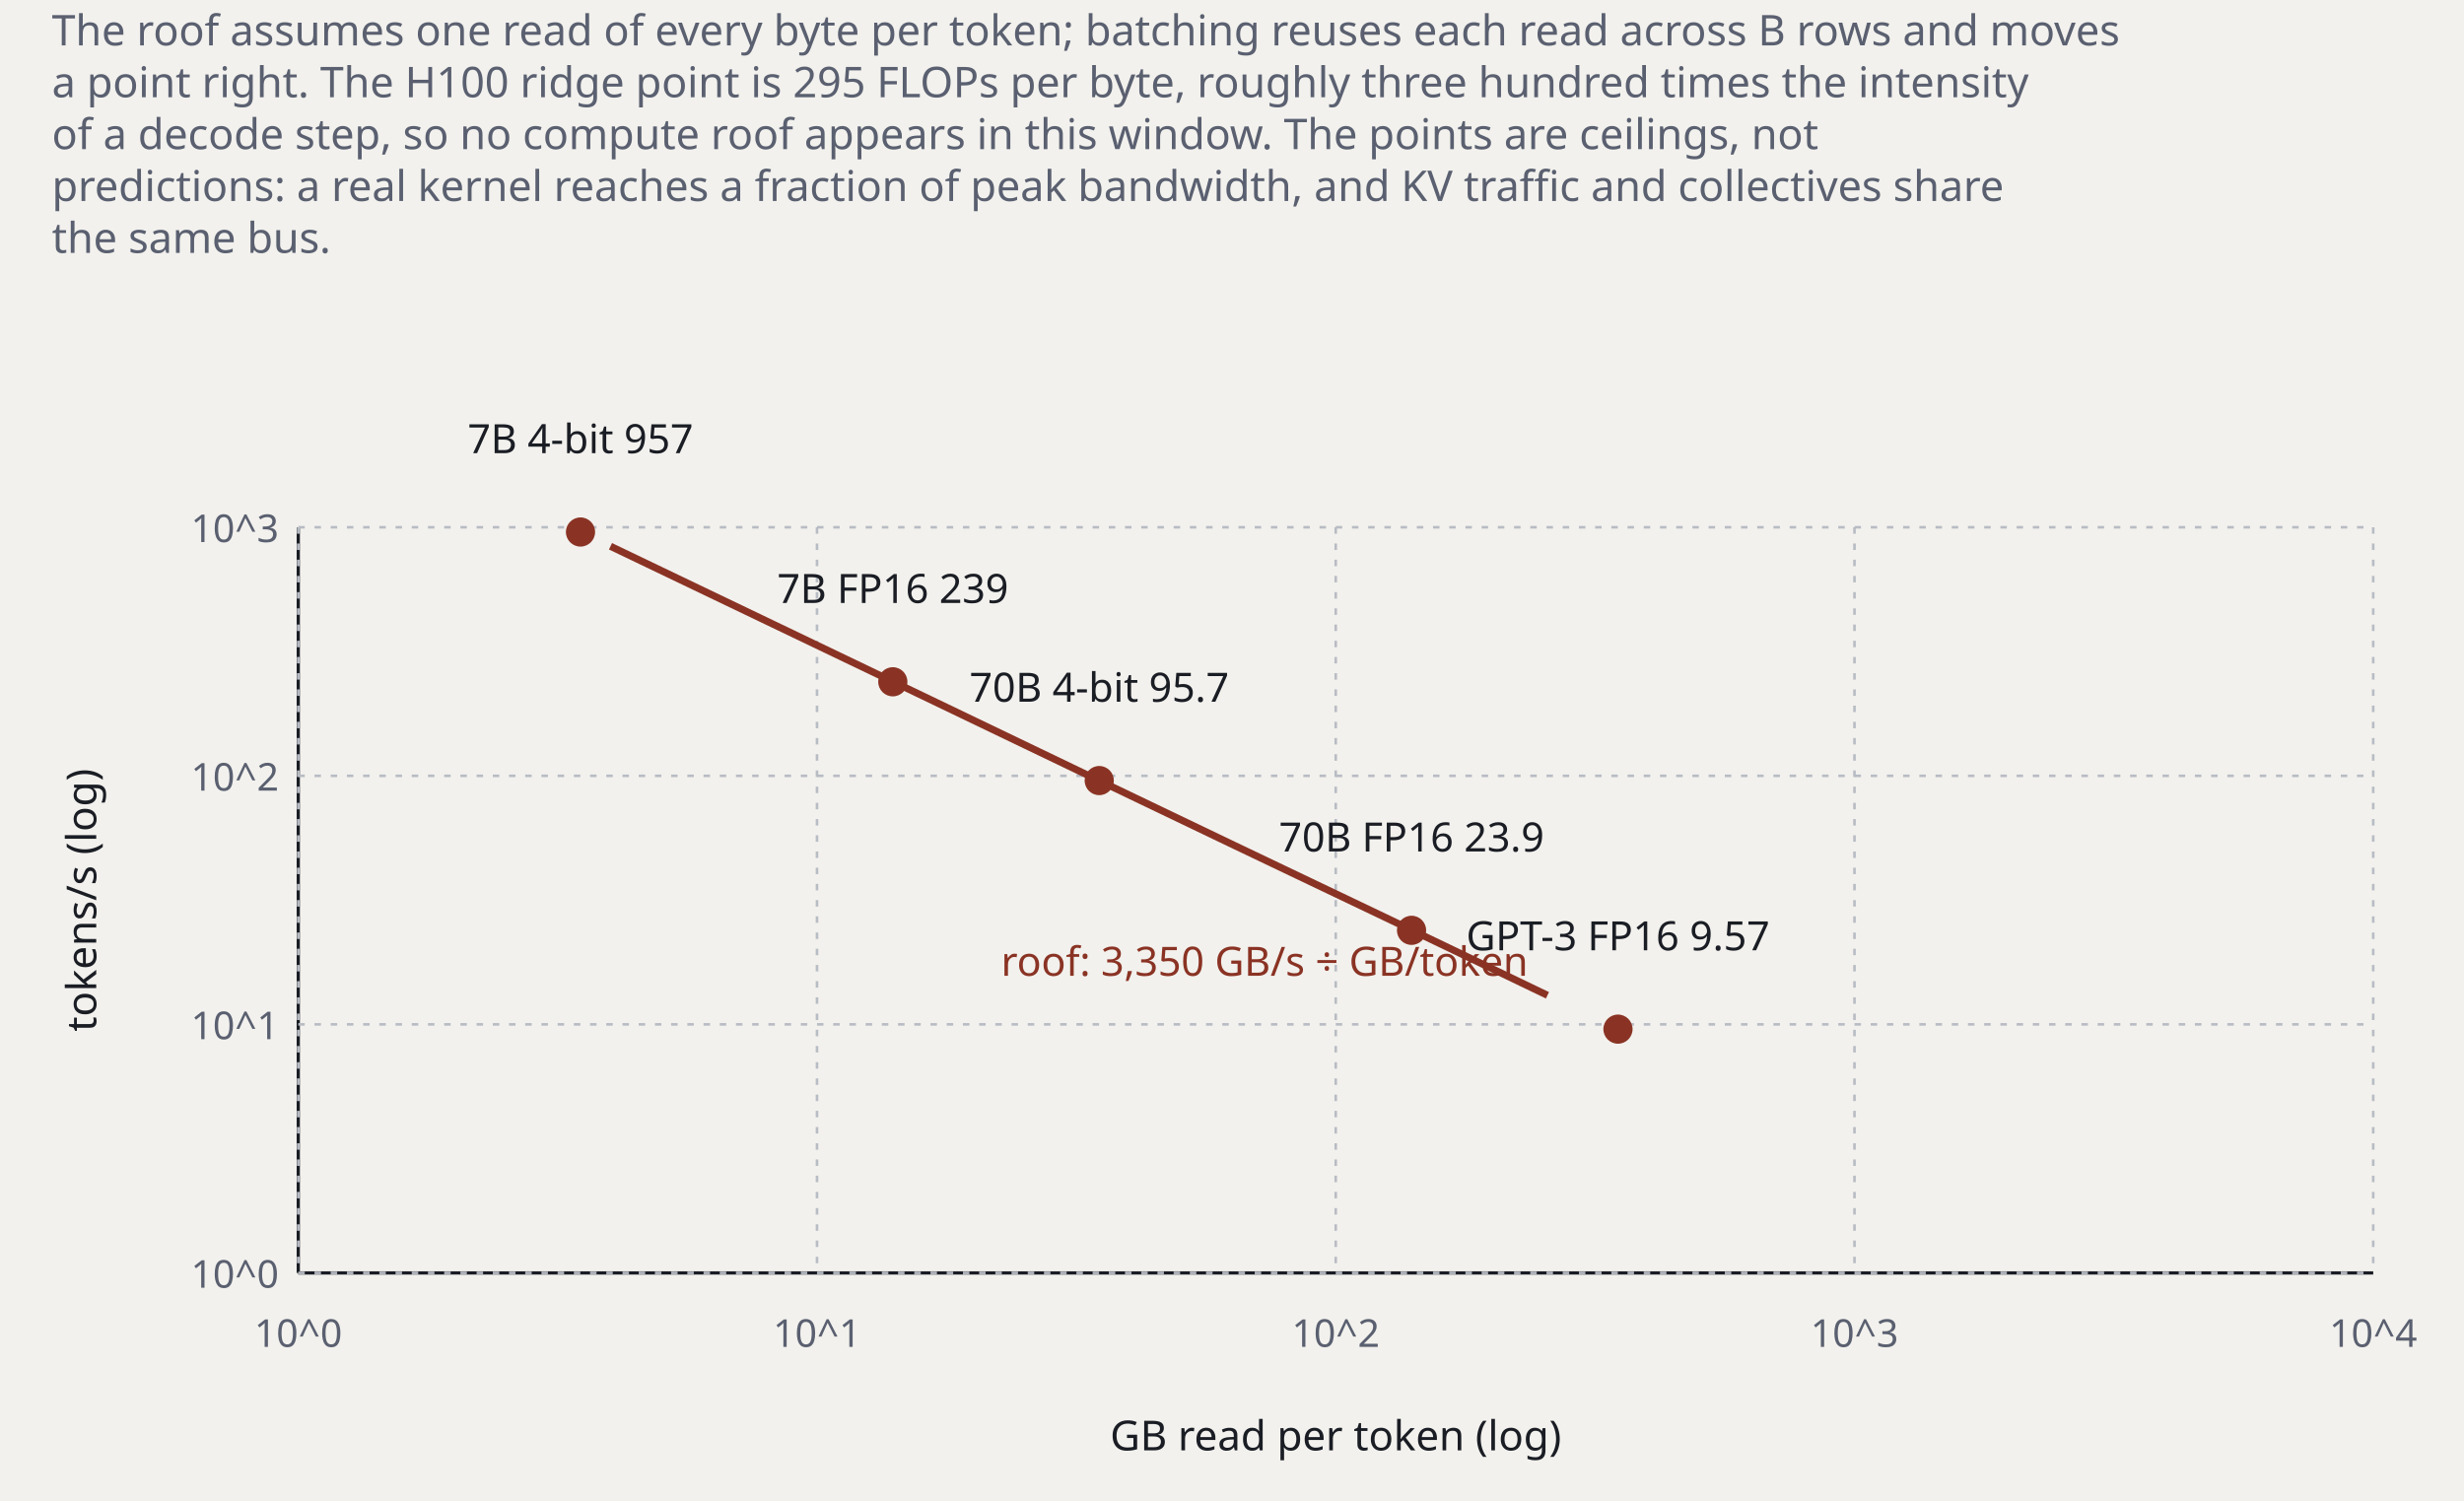
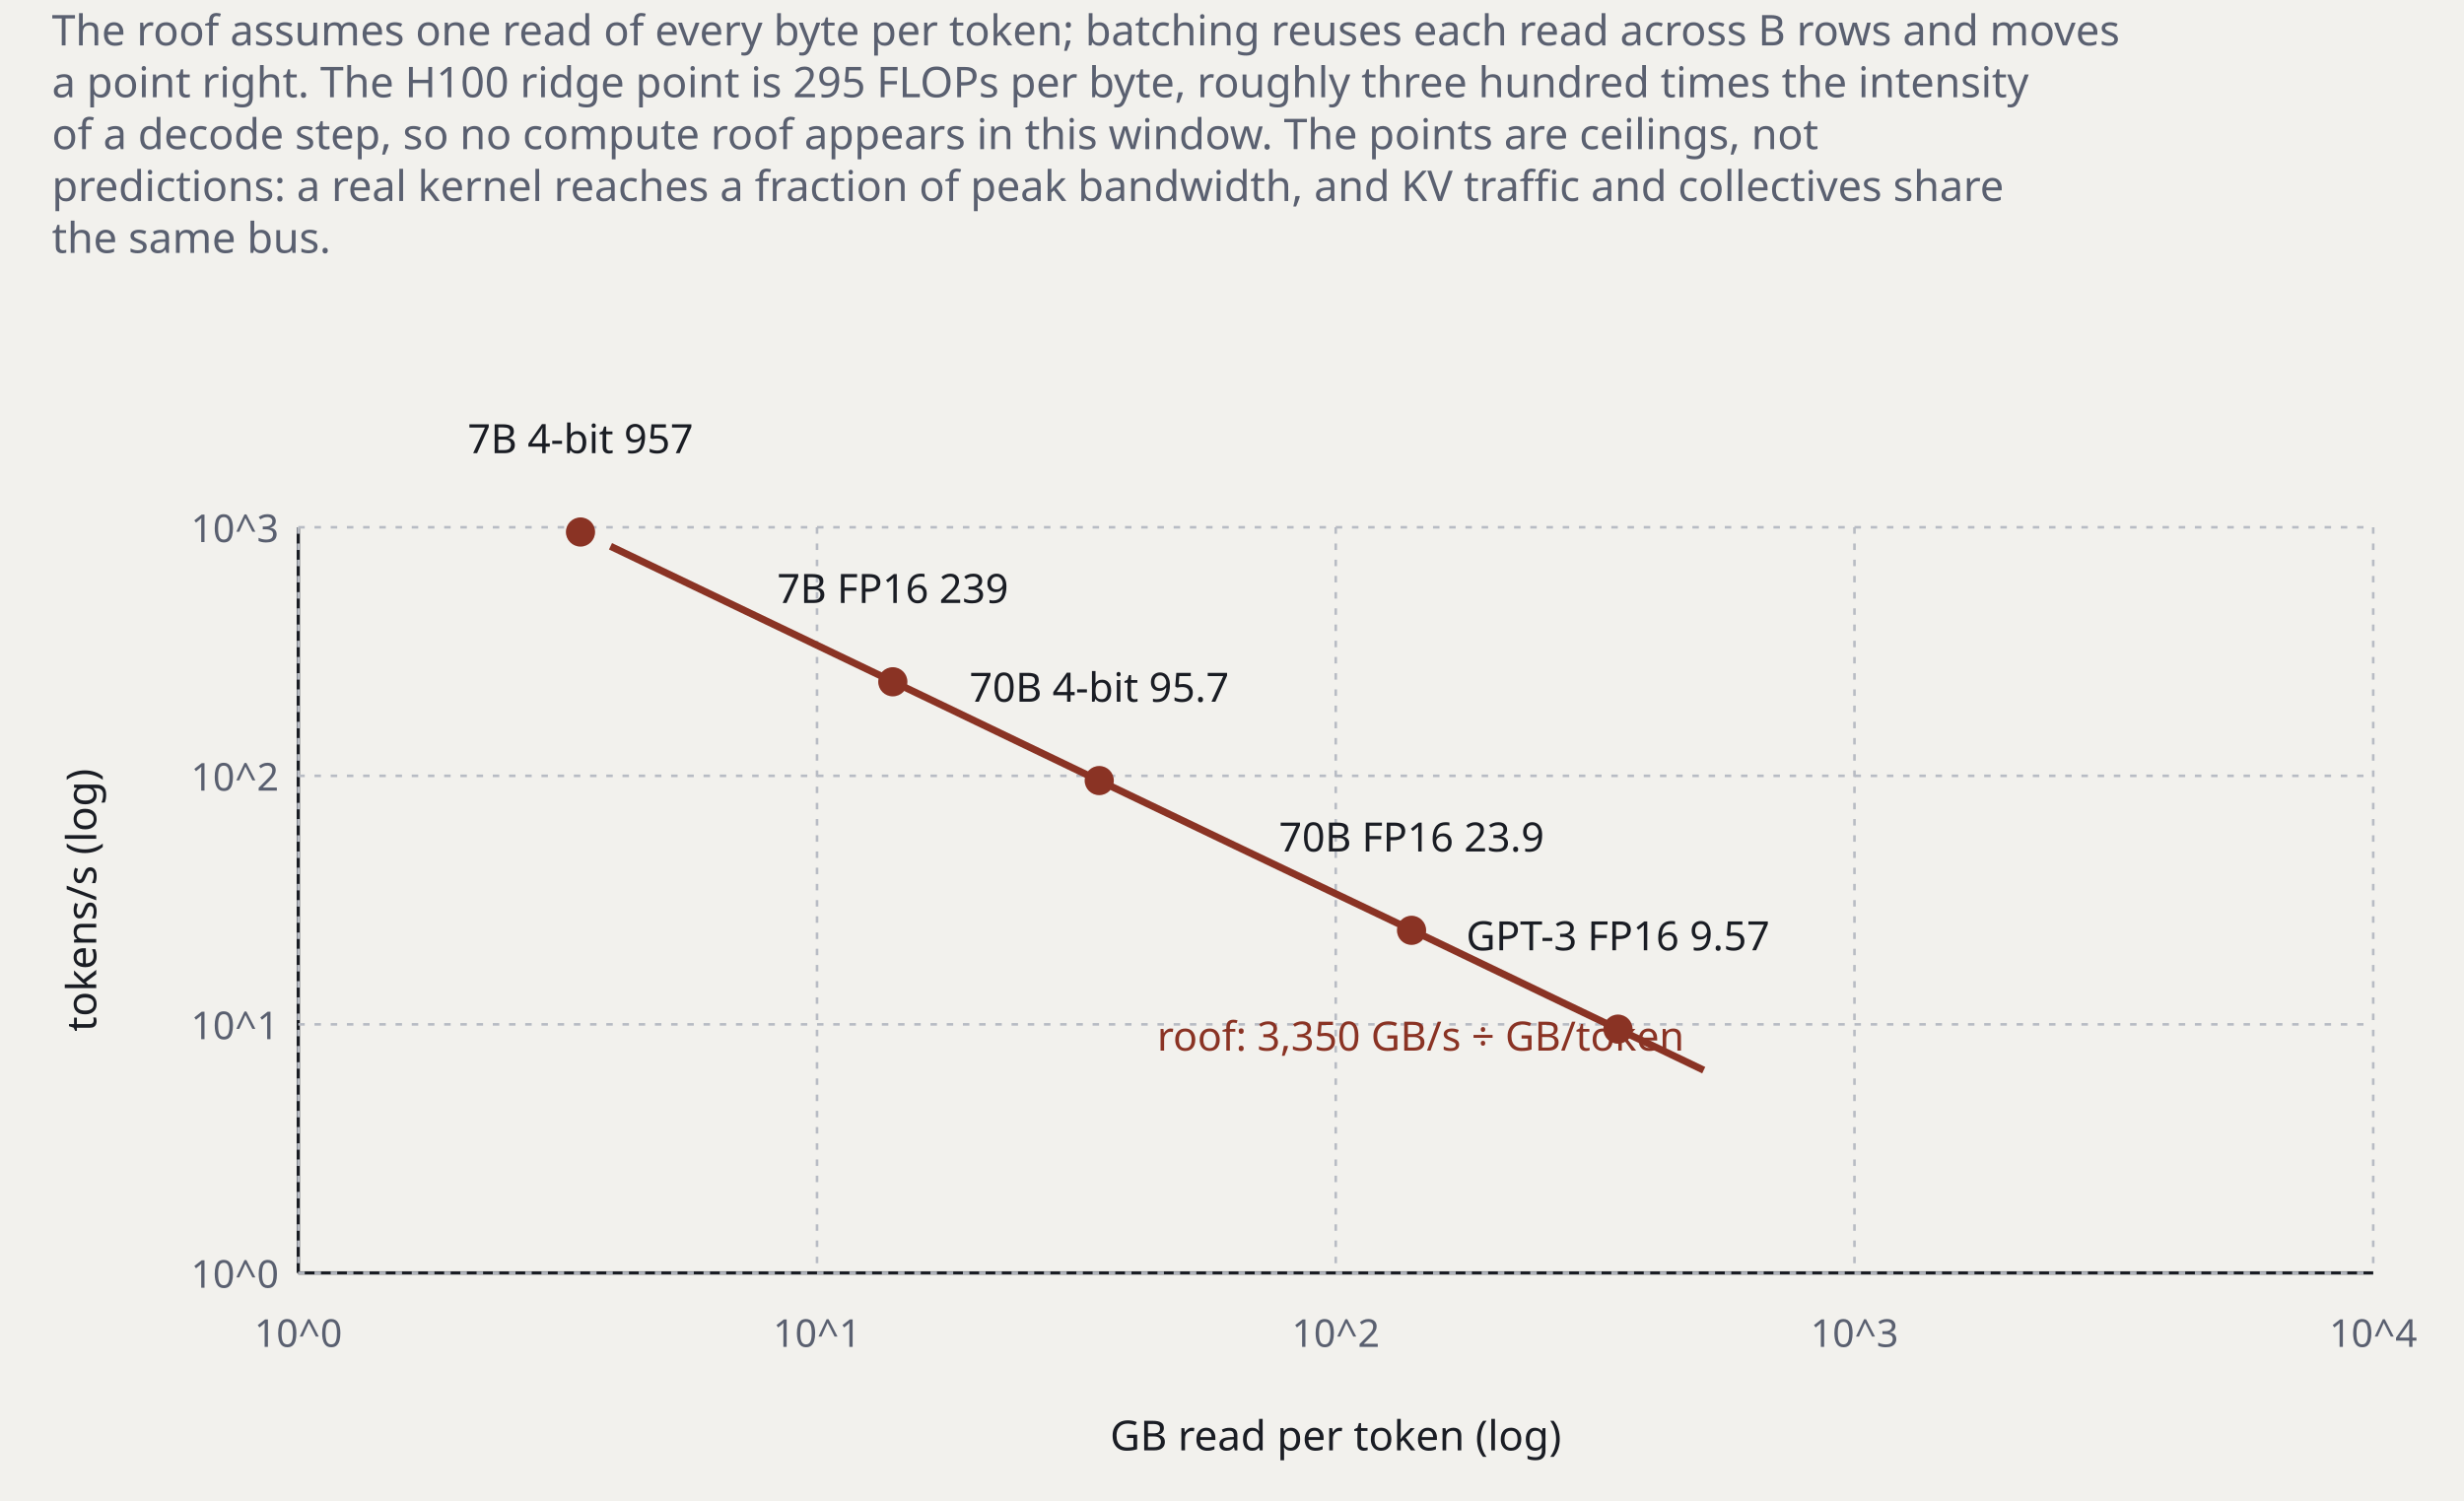
<svg xmlns="http://www.w3.org/2000/svg" class="fig-svg" viewBox="0 0 760 463" width="100%" role="img" aria-labelledby="fig-title-f26c88ae" aria-describedby="fig-desc-f26c88ae">
  <defs>
    <marker id="arrow-f26c88ae" viewBox="0 0 8 8" refX="7" refY="4" markerWidth="7" markerHeight="7" orient="auto">
      <path d="M0,0 L8,4 L0,8 z" fill="var(--color-muted, #5a6070)" />
    </marker>
    <marker id="arrow-accent-f26c88ae" viewBox="0 0 8 8" refX="7" refY="4" markerWidth="7" markerHeight="7" orient="auto">
      <path d="M0,0 L8,4 L0,8 z" fill="var(--color-accent, #8a3324)" />
    </marker>
  </defs>
  <rect x="0" y="0" width="760" height="463" fill="var(--color-sheet, #f2f1ed)" />
  <text x="16.00" y="14.00" font-family="'Hanken Grotesk', ui-sans-serif, system-ui, sans-serif" font-size="13.072" font-weight="400" fill="var(--color-muted, #5a6070)" text-anchor="start">The roof assumes one read of every byte per token; batching reuses each read across B rows and moves</text>
  <text x="16.00" y="30.00" font-family="'Hanken Grotesk', ui-sans-serif, system-ui, sans-serif" font-size="13.072" font-weight="400" fill="var(--color-muted, #5a6070)" text-anchor="start">a point right. The H100 ridge point is 295 FLOPs per byte, roughly three hundred times the intensity</text>
  <text x="16.00" y="46.00" font-family="'Hanken Grotesk', ui-sans-serif, system-ui, sans-serif" font-size="13.072" font-weight="400" fill="var(--color-muted, #5a6070)" text-anchor="start">of a decode step, so no compute roof appears in this window. The points are ceilings, not</text>
  <text x="16.00" y="62.00" font-family="'Hanken Grotesk', ui-sans-serif, system-ui, sans-serif" font-size="13.072" font-weight="400" fill="var(--color-muted, #5a6070)" text-anchor="start">predictions: a real kernel reaches a fraction of peak bandwidth, and KV traffic and collectives share</text>
  <text x="16.00" y="78.00" font-family="'Hanken Grotesk', ui-sans-serif, system-ui, sans-serif" font-size="13.072" font-weight="400" fill="var(--color-muted, #5a6070)" text-anchor="start">the same bus.</text>
  <line x1="92.00" y1="392.64" x2="732.00" y2="392.64" stroke="var(--color-ink, #1a1d24)" stroke-width="1" />
  <line x1="92.00" y1="162.64" x2="92.00" y2="392.64" stroke="var(--color-ink, #1a1d24)" stroke-width="1" />
  <line x1="92.00" y1="162.64" x2="92.00" y2="392.64" stroke="var(--color-rule, #b8bcc4)" stroke-width="0.8" stroke-dasharray="2 3" />
  <text x="92.00" y="415.44" font-family="'Hanken Grotesk', ui-sans-serif, system-ui, sans-serif" font-size="11.856" font-weight="400" fill="var(--color-muted, #5a6070)" text-anchor="middle">10^0</text>
  <line x1="252.00" y1="162.64" x2="252.00" y2="392.64" stroke="var(--color-rule, #b8bcc4)" stroke-width="0.8" stroke-dasharray="2 3" />
  <text x="252.00" y="415.44" font-family="'Hanken Grotesk', ui-sans-serif, system-ui, sans-serif" font-size="11.856" font-weight="400" fill="var(--color-muted, #5a6070)" text-anchor="middle">10^1</text>
  <line x1="412.00" y1="162.64" x2="412.00" y2="392.64" stroke="var(--color-rule, #b8bcc4)" stroke-width="0.8" stroke-dasharray="2 3" />
  <text x="412.00" y="415.44" font-family="'Hanken Grotesk', ui-sans-serif, system-ui, sans-serif" font-size="11.856" font-weight="400" fill="var(--color-muted, #5a6070)" text-anchor="middle">10^2</text>
  <line x1="572.00" y1="162.64" x2="572.00" y2="392.64" stroke="var(--color-rule, #b8bcc4)" stroke-width="0.8" stroke-dasharray="2 3" />
  <text x="572.00" y="415.44" font-family="'Hanken Grotesk', ui-sans-serif, system-ui, sans-serif" font-size="11.856" font-weight="400" fill="var(--color-muted, #5a6070)" text-anchor="middle">10^3</text>
  <line x1="732.00" y1="162.64" x2="732.00" y2="392.64" stroke="var(--color-rule, #b8bcc4)" stroke-width="0.8" stroke-dasharray="2 3" />
  <text x="732.00" y="415.44" font-family="'Hanken Grotesk', ui-sans-serif, system-ui, sans-serif" font-size="11.856" font-weight="400" fill="var(--color-muted, #5a6070)" text-anchor="middle">10^4</text>
  <line x1="92.00" y1="392.64" x2="732.00" y2="392.64" stroke="var(--color-rule, #b8bcc4)" stroke-width="0.8" stroke-dasharray="2 3" />
  <text x="86.00" y="397.20" font-family="'Hanken Grotesk', ui-sans-serif, system-ui, sans-serif" font-size="11.856" font-weight="400" fill="var(--color-muted, #5a6070)" text-anchor="end">10^0</text>
  <line x1="92.00" y1="315.97" x2="732.00" y2="315.97" stroke="var(--color-rule, #b8bcc4)" stroke-width="0.8" stroke-dasharray="2 3" />
  <text x="86.00" y="320.53" font-family="'Hanken Grotesk', ui-sans-serif, system-ui, sans-serif" font-size="11.856" font-weight="400" fill="var(--color-muted, #5a6070)" text-anchor="end">10^1</text>
  <line x1="92.00" y1="239.31" x2="732.00" y2="239.31" stroke="var(--color-rule, #b8bcc4)" stroke-width="0.8" stroke-dasharray="2 3" />
  <text x="86.00" y="243.87" font-family="'Hanken Grotesk', ui-sans-serif, system-ui, sans-serif" font-size="11.856" font-weight="400" fill="var(--color-muted, #5a6070)" text-anchor="end">10^2</text>
  <line x1="92.00" y1="162.64" x2="732.00" y2="162.64" stroke="var(--color-rule, #b8bcc4)" stroke-width="0.8" stroke-dasharray="2 3" />
  <text x="86.00" y="167.20" font-family="'Hanken Grotesk', ui-sans-serif, system-ui, sans-serif" font-size="11.856" font-weight="400" fill="var(--color-muted, #5a6070)" text-anchor="end">10^3</text>
  <text x="412.00" y="447.36" font-family="'Hanken Grotesk', ui-sans-serif, system-ui, sans-serif" font-size="12.768" font-weight="400" fill="var(--color-ink, #1a1d24)" text-anchor="middle">GB read per token (log)</text>
  <text x="29.68" y="277.64" transform="rotate(-90 29.68 277.64)" font-family="'Hanken Grotesk', ui-sans-serif, system-ui, sans-serif" font-size="12.768" font-weight="400" fill="var(--color-ink, #1a1d24)" text-anchor="middle">tokens/s (log)</text>
-   <polyline points="188.3,168.5 236.5,191.6 284.7,214.7 332.8,237.8 381.0,260.9 429.2,283.9 477.3,307.0" fill="none" stroke="var(--color-accent, #8a3324)" stroke-width="2.2" />
-   <circle cx="179.05" cy="164.10" r="4.50" fill="var(--color-accent, #8a3324)" stroke="none" stroke-width="0" />
-   <text x="179.05" y="139.78" font-family="'Hanken Grotesk', ui-sans-serif, system-ui, sans-serif" font-size="12.464" font-weight="400" fill="var(--color-ink, #1a1d24)" text-anchor="middle">7B 4-bit 957</text>
-   <circle cx="275.38" cy="210.30" r="4.50" fill="var(--color-accent, #8a3324)" stroke="none" stroke-width="0" />
-   <text x="275.38" y="185.98" font-family="'Hanken Grotesk', ui-sans-serif, system-ui, sans-serif" font-size="12.464" font-weight="400" fill="var(--color-ink, #1a1d24)" text-anchor="middle">7B FP16 239</text>
-   <circle cx="339.05" cy="240.77" r="4.50" fill="var(--color-accent, #8a3324)" stroke="none" stroke-width="0" />
-   <text x="339.05" y="216.45" font-family="'Hanken Grotesk', ui-sans-serif, system-ui, sans-serif" font-size="12.464" font-weight="400" fill="var(--color-ink, #1a1d24)" text-anchor="middle">70B 4-bit 95.7</text>
-   <circle cx="435.38" cy="286.96" r="4.50" fill="var(--color-accent, #8a3324)" stroke="none" stroke-width="0" />
-   <text x="435.38" y="262.64" font-family="'Hanken Grotesk', ui-sans-serif, system-ui, sans-serif" font-size="12.464" font-weight="400" fill="var(--color-ink, #1a1d24)" text-anchor="middle">70B FP16 23.9</text>
-   <circle cx="499.05" cy="317.44" r="4.50" fill="var(--color-accent, #8a3324)" stroke="none" stroke-width="0" />
-   <text x="499.05" y="293.12" font-family="'Hanken Grotesk', ui-sans-serif, system-ui, sans-serif" font-size="12.464" font-weight="400" fill="var(--color-ink, #1a1d24)" text-anchor="middle">GPT-3 FP16 9.57</text>
-   <text x="471.32" y="300.98" font-family="'Hanken Grotesk', ui-sans-serif, system-ui, sans-serif" font-size="12.464" font-weight="400" fill="var(--color-accent, #8a3324)" text-anchor="end">roof: 3,350 GB/s ÷ GB/token</text>
+   <g data-part="roof">
+     <polyline points="188.3,168.5 236.5,191.6 284.7,214.7 332.8,237.8 381.0,260.9 429.2,283.9 477.3,307.0 525.5,330.1" fill="none" stroke="var(--color-accent, #8a3324)" stroke-width="2.2" />
+   </g>
+   <circle cx="179.05" cy="164.10" r="4.50" fill="var(--color-accent, #8a3324)" stroke="none" stroke-width="0" data-part="pt-7b-4" />
+   <text x="179.05" y="139.78" font-family="'Hanken Grotesk', ui-sans-serif, system-ui, sans-serif" font-size="12.464" font-weight="400" fill="var(--color-ink, #1a1d24)" text-anchor="middle" data-part="pt-7b-4">7B 4-bit 957</text>
+   <circle cx="275.38" cy="210.30" r="4.50" fill="var(--color-accent, #8a3324)" stroke="none" stroke-width="0" data-part="pt-7b-fp16" />
+   <text x="275.38" y="185.98" font-family="'Hanken Grotesk', ui-sans-serif, system-ui, sans-serif" font-size="12.464" font-weight="400" fill="var(--color-ink, #1a1d24)" text-anchor="middle" data-part="pt-7b-fp16">7B FP16 239</text>
+   <circle cx="339.05" cy="240.77" r="4.50" fill="var(--color-accent, #8a3324)" stroke="none" stroke-width="0" data-part="pt-70b-4" />
+   <text x="339.05" y="216.45" font-family="'Hanken Grotesk', ui-sans-serif, system-ui, sans-serif" font-size="12.464" font-weight="400" fill="var(--color-ink, #1a1d24)" text-anchor="middle" data-part="pt-70b-4">70B 4-bit 95.7</text>
+   <circle cx="435.38" cy="286.96" r="4.50" fill="var(--color-accent, #8a3324)" stroke="none" stroke-width="0" data-part="pt-70b-fp16" />
+   <text x="435.38" y="262.64" font-family="'Hanken Grotesk', ui-sans-serif, system-ui, sans-serif" font-size="12.464" font-weight="400" fill="var(--color-ink, #1a1d24)" text-anchor="middle" data-part="pt-70b-fp16">70B FP16 23.9</text>
+   <circle cx="499.05" cy="317.44" r="4.50" fill="var(--color-accent, #8a3324)" stroke="none" stroke-width="0" data-part="pt-gpt3" />
+   <text x="499.05" y="293.12" font-family="'Hanken Grotesk', ui-sans-serif, system-ui, sans-serif" font-size="12.464" font-weight="400" fill="var(--color-ink, #1a1d24)" text-anchor="middle" data-part="pt-gpt3">GPT-3 FP16 9.57</text>
+   <text x="519.48" y="324.06" font-family="'Hanken Grotesk', ui-sans-serif, system-ui, sans-serif" font-size="12.464" font-weight="400" fill="var(--color-accent, #8a3324)" text-anchor="end" data-part="roof">roof: 3,350 GB/s ÷ GB/token</text>
</svg>
